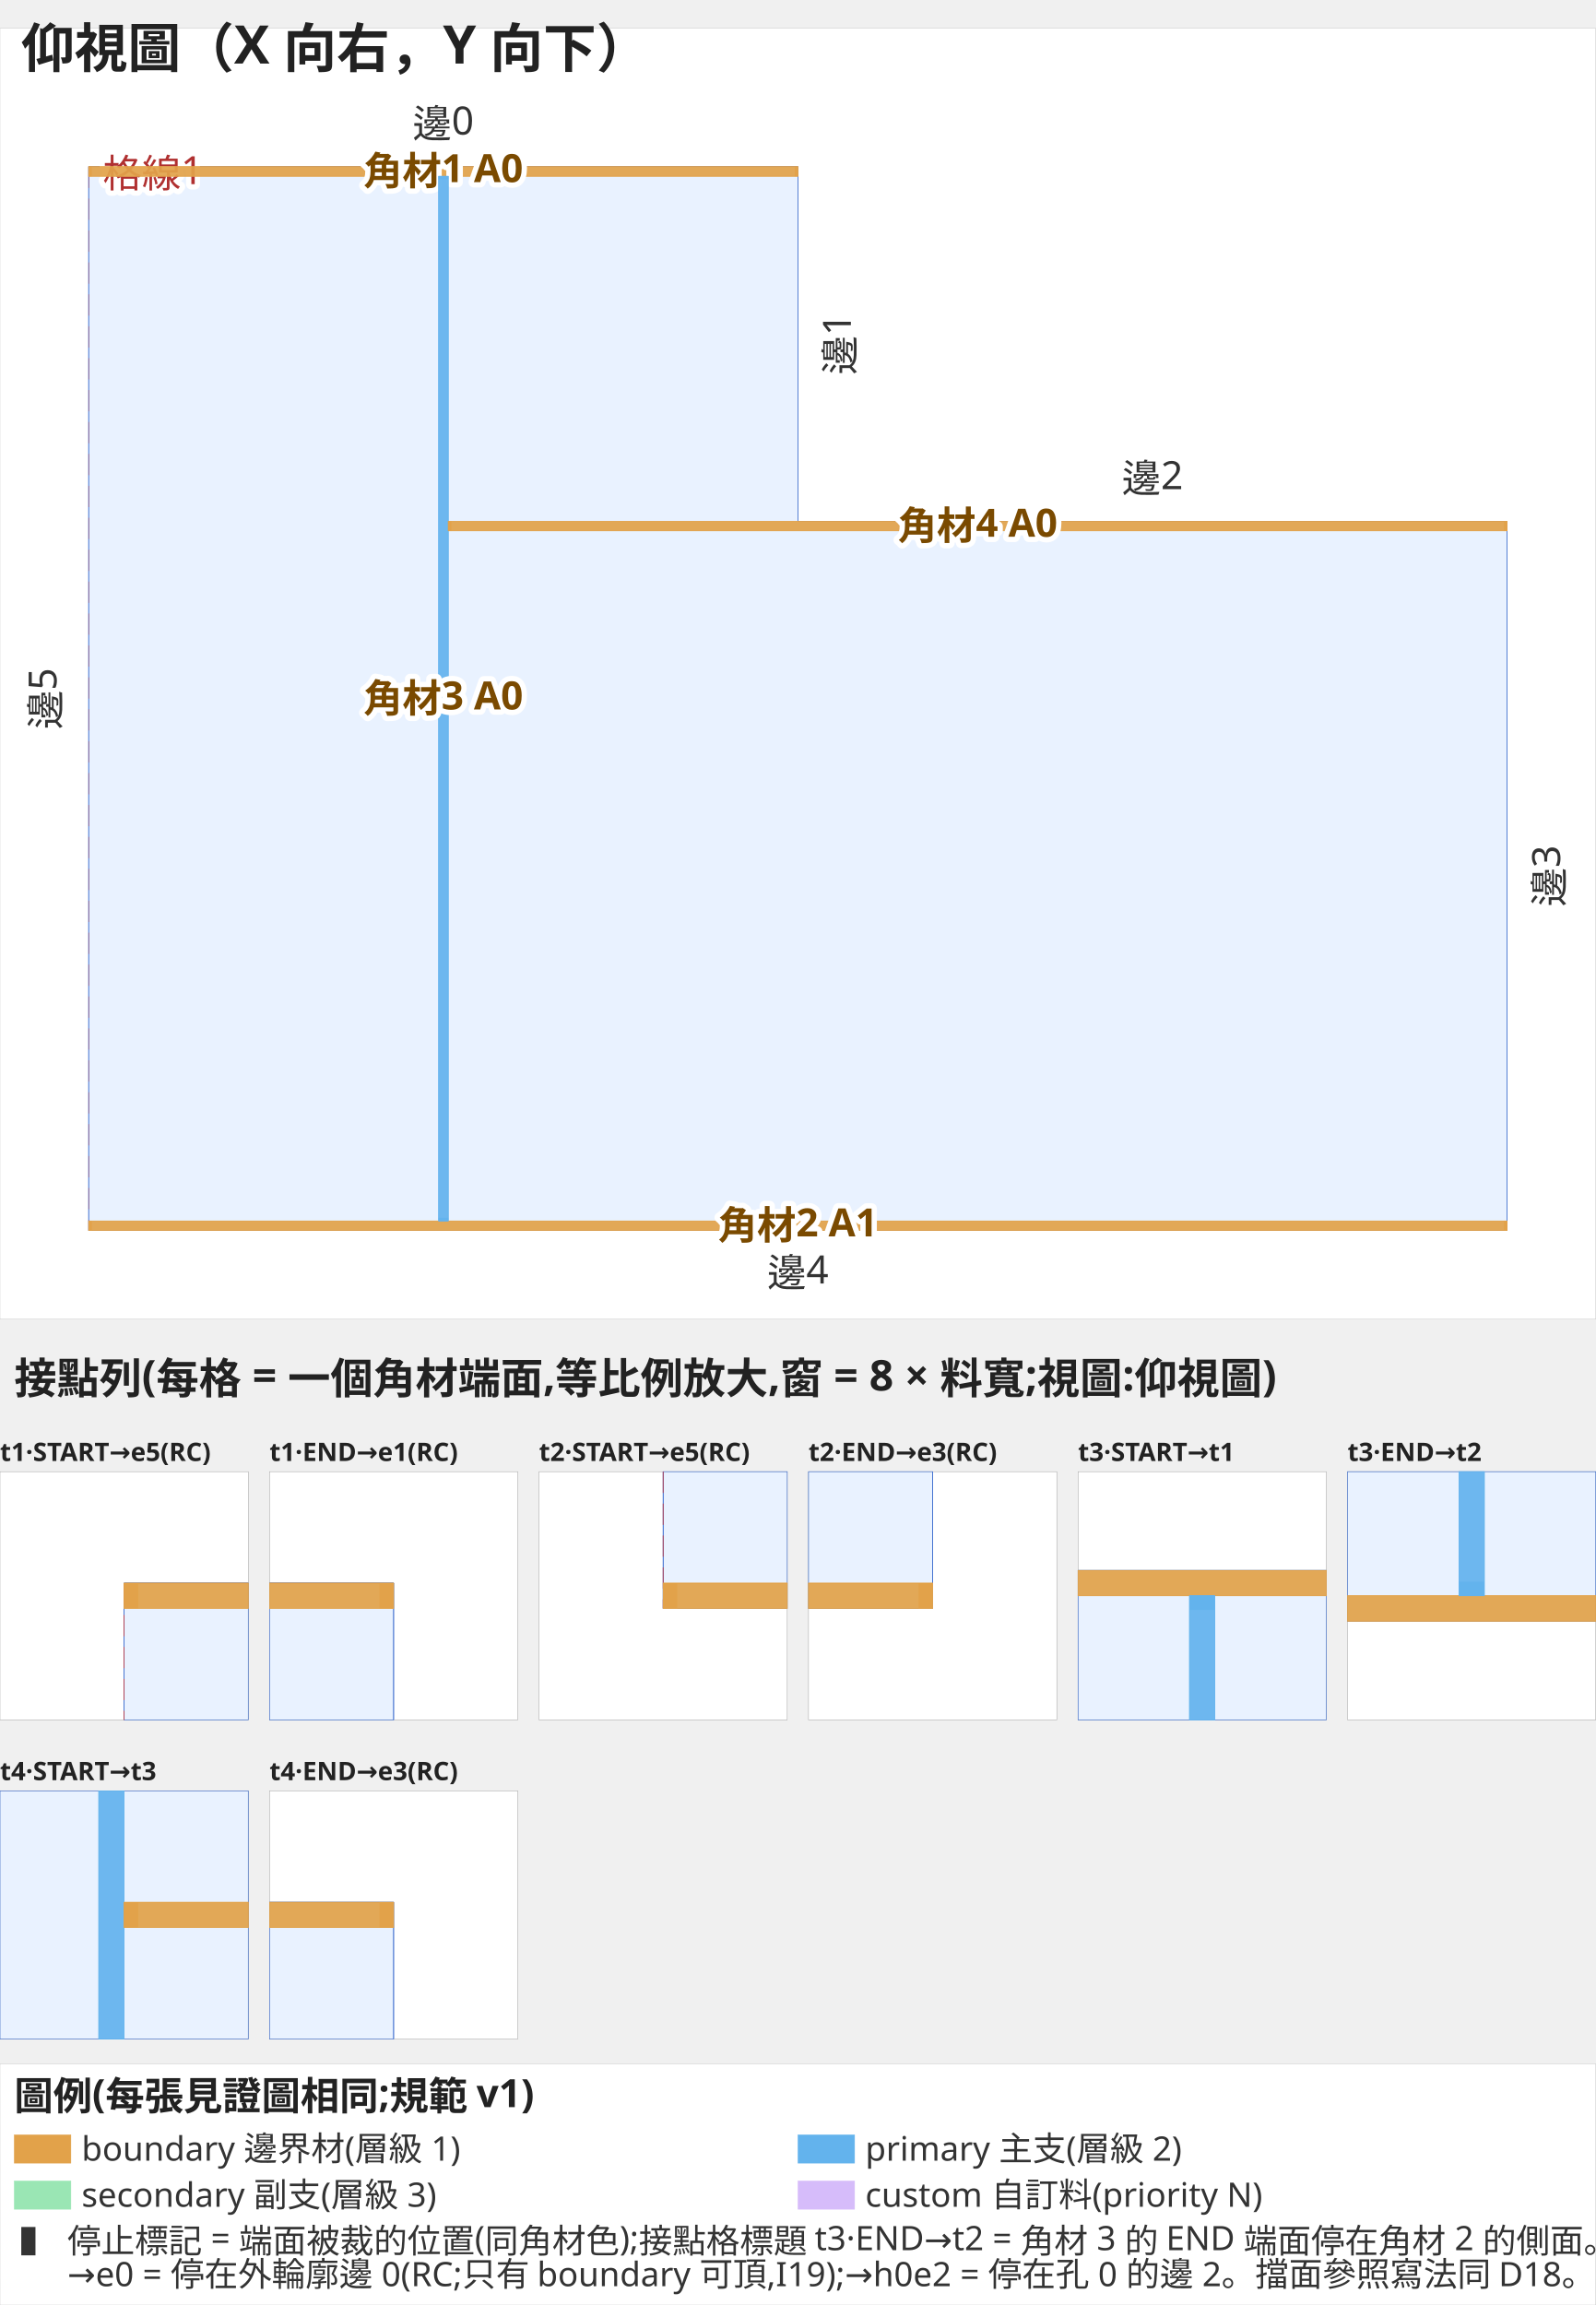
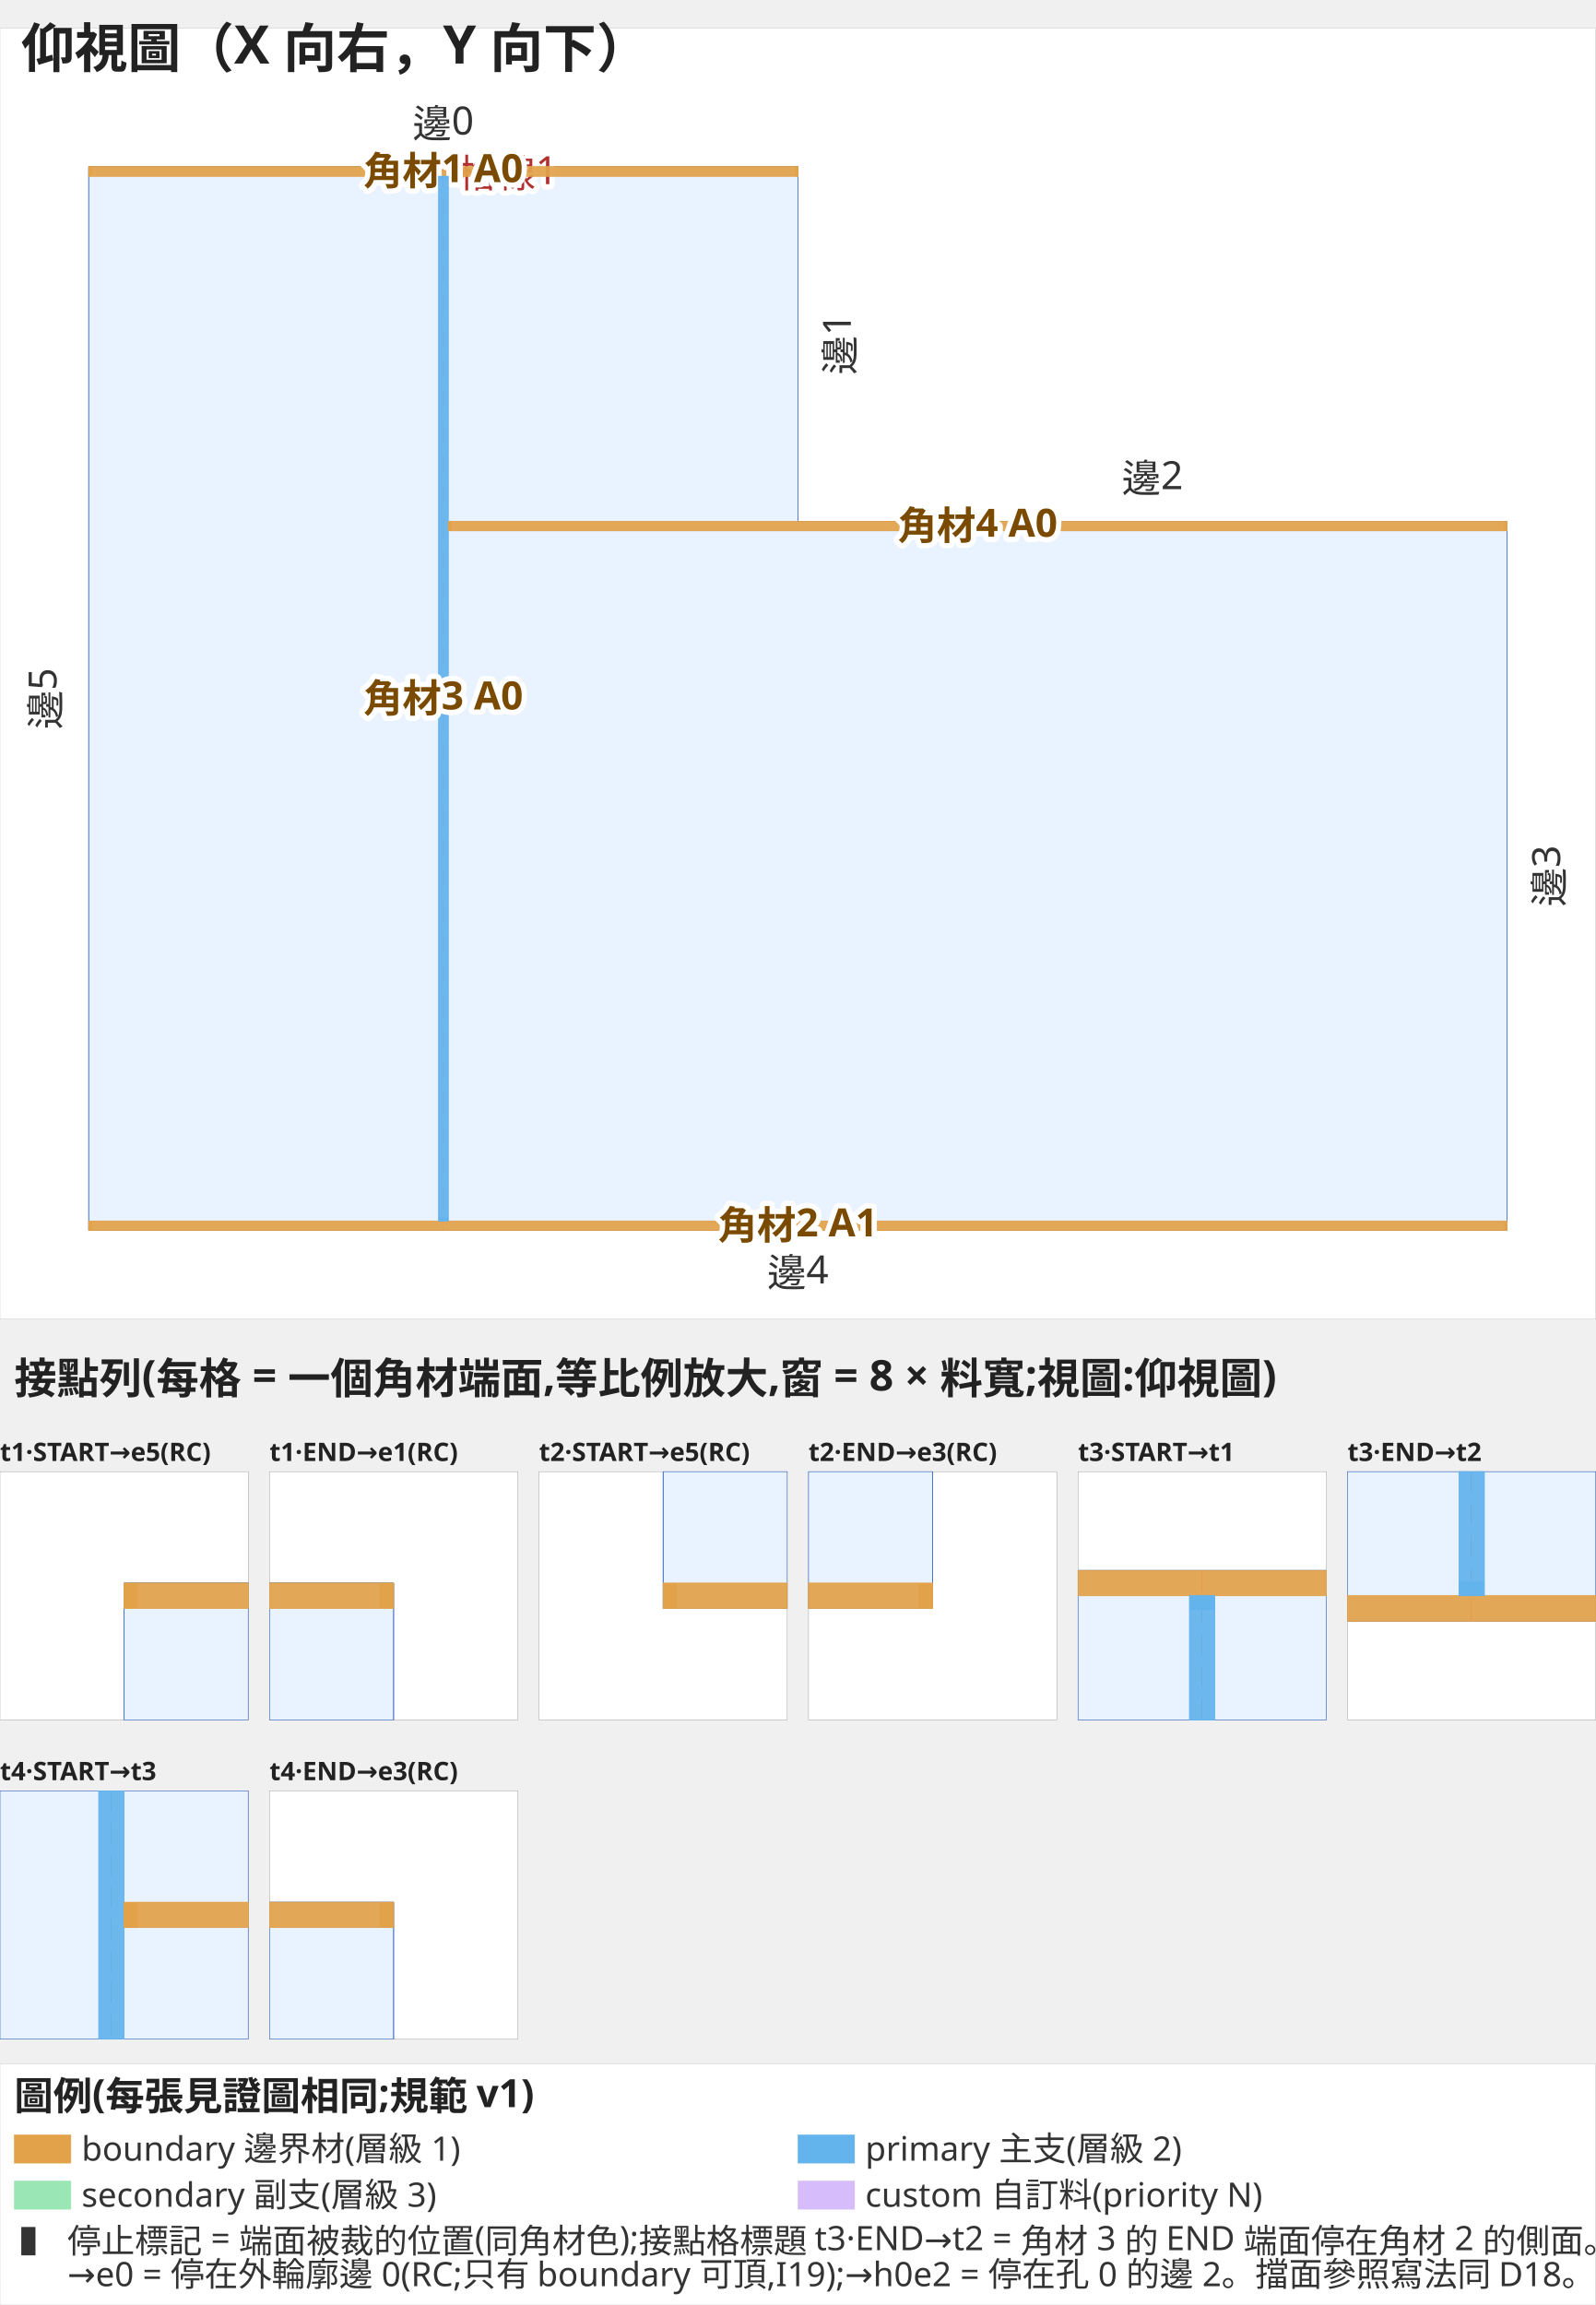
<svg xmlns="http://www.w3.org/2000/svg" width="100%" viewBox="0 1460 4500 6500" data-full="0 1460 4500 6500">
  <style>
  polygon, line, rect { vector-effect: non-scaling-stroke; }
  .frame { fill: #ffffff; stroke: #bbbbbb; stroke-width: 1px; }
  .title { font: bold 150px sans-serif; fill: #222222; }
  .label { font: 110px sans-serif; fill: #333333; text-anchor: middle; dominant-baseline: middle; }
  .guide-label { text-anchor: start; fill: #b03030; }
  .timber-label { fill: #7a4a00; font-weight: bold; }
  .guide-label, .timber-label { paint-order: stroke; stroke: #ffffff; stroke-width: 30px; stroke-linejoin: round; }
  .surface { fill: #dbe9ff; fill-opacity: 0.6; stroke: #3366cc; stroke-width: 1.5px; }
  .hole { fill: #ffffff; stroke: #3366cc; stroke-width: 1.5px; }
  .edge { stroke: #3366cc; stroke-width: 1.5px; }
  .edge-free { stroke: #e08020; stroke-width: 1.5px; stroke-dasharray: 30 15; }
  .guide { stroke: #cc3333; stroke-width: 1px; stroke-dasharray: 60 30; }
  .timber-face { fill: #ffd27f; fill-opacity: 0.5; stroke: #a06000; stroke-width: 1.5px; }
  .timber-face-near { fill-opacity: 0.85; }
</style>
  <style id="witness">.role-boundary{fill:#e2a24a;stroke:#e2a24a}.role-primary{fill:#63b3ed;stroke:#63b3ed}.role-secondary{fill:#9ae6b4;stroke:#9ae6b4}.role-custom{fill:#d6bcfa;stroke:#d6bcfa}.stop{stroke:none}.stop-label{font:bold 110px sans-serif;dominant-baseline:middle;paint-order:stroke;stroke:#ffffff;stroke-width:30px;stroke-linejoin:round}.tile-frame{fill:#ffffff;stroke:#888888;stroke-width:1px}.tile-title{font:bold 72px sans-serif;fill:#222222}.tile line.edge,.tile line.guide,.tile line.edge-free{stroke-width:2px}.legend-title{font:bold 110px sans-serif;fill:#222222}.legend-text{font:95px sans-serif;fill:#333333;dominant-baseline:middle}.legend-box{fill:#ffffff;stroke:#bbbbbb;stroke-width:1px}.section-title{font:bold 120px sans-serif;fill:#222222}</style>
  <g transform="translate(250,1930)" data-view="bottom">
    <rect class="frame" x="-250" y="-390" width="4500" height="3640" />
    <text x="-190" y="-280" class="title">仰視圖（X 向右，Y 向下）</text>
    <polygon points="0,0 2000,0 2000,1000 4000,1000 4000,3000 0,3000" class="surface" />
    <line x1="0" y1="0" x2="2000" y2="0" class="edge" />
    <text x="1000" y="-120" class="label">邊0</text>
    <line x1="2000" y1="0" x2="2000" y2="1000" class="edge" />
    <text x="2120" y="500" class="label" transform="rotate(-90 2120 500)">邊1</text>
    <line x1="2000" y1="1000" x2="4000" y2="1000" class="edge" />
    <text x="3000" y="880" class="label">邊2</text>
    <line x1="4000" y1="1000" x2="4000" y2="3000" class="edge" />
    <text x="4120" y="2000" class="label" transform="rotate(-90 4120 2000)">邊3</text>
    <line x1="4000" y1="3000" x2="0" y2="3000" class="edge" />
    <text x="2000" y="3120" class="label">邊4</text>
    <line x1="0" y1="3000" x2="0" y2="0" class="edge" />
    <text x="-120" y="1500" class="label" transform="rotate(-90 -120 1500)">邊5</text>
-     <line x1="0" y1="0" x2="0" y2="3000" class="guide" />
-     <text x="40" y="20" class="label guide-label">格線1</text>
+     <line x1="1000" y1="0" x2="1000" y2="3000" class="guide" />
+     <text x="1040" y="20" class="label guide-label">格線1</text>
    <polygon points="0,0 2000,0 2000,27 0,27" class="timber-face role-boundary" data-t="1" />
    <polygon points="0,0 0,27 2000,27 2000,0" class="timber-face timber-face-near role-boundary" data-t="1" />
    <text x="1000" y="13" class="label timber-label">角材1 A0</text>
    <polygon points="0,3000 0,2973 4000,2973 4000,3000" class="timber-face role-boundary" data-t="2" />
    <polygon points="0,3000 4000,3000 4000,2973 0,2973" class="timber-face timber-face-near role-boundary" data-t="2" />
    <text x="2000" y="2986" class="label timber-label">角材2 A1</text>
    <polygon points="1014,27 1014,2973 987,2973 987,27" class="timber-face role-primary" data-t="3" />
    <polygon points="1014,27 987,27 987,2973 1014,2973" class="timber-face timber-face-near role-primary" data-t="3" />
    <text x="1000" y="1500" class="label timber-label">角材3 A0</text>
    <polygon points="1014,1000 4000,1000 4000,1027 1014,1027" class="timber-face role-boundary" data-t="4" />
    <polygon points="1014,1000 1014,1027 4000,1027 4000,1000" class="timber-face timber-face-near role-boundary" data-t="4" />
    <text x="2507" y="1013" class="label timber-label">角材4 A0</text>
    <rect x="0" y="0" width="9" height="27" class="stop" fill="#e2a24a" data-joint="t1.START" />
    <rect x="1991" y="0" width="9" height="27" class="stop" fill="#e2a24a" data-joint="t1.END" />
    <rect x="0" y="2973" width="9" height="27" class="stop" fill="#e2a24a" data-joint="t2.START" />
    <rect x="3991" y="2973" width="9" height="27" class="stop" fill="#e2a24a" data-joint="t2.END" />
    <rect x="987" y="27" width="27" height="9" class="stop" fill="#63b3ed" data-joint="t3.START" />
    <rect x="987" y="2964" width="27" height="9" class="stop" fill="#63b3ed" data-joint="t3.END" />
    <rect x="1014" y="1000" width="9" height="27" class="stop" fill="#e2a24a" data-joint="t4.START" />
    <rect x="3991" y="1000" width="9" height="27" class="stop" fill="#e2a24a" data-joint="t4.END" />
  </g>
  <text x="40" y="5390" class="section-title">接點列(每格 = 一個角材端面,等比例放大,窗 = 8 × 料寬;視圖:仰視圖)</text>
  <text x="0" y="5580" class="tile-title">t1·START→e5(RC)</text>
  <rect x="0" y="5610" width="700" height="700" class="tile-frame" />
  <g class="tile" data-joint="t1.START">
    <polygon points="350,6310 350,5924.2 700,5924.2 700,6310" class="surface" />
    <line x1="350" y1="5924.2" x2="700" y2="5924.2" class="edge" />
    <line x1="350" y1="6310" x2="350" y2="5924.2" class="edge" />
-     <line x1="350" y1="5924.2" x2="350" y2="6310" class="guide" />
    <polygon points="350,5924.2 700,5924.2 700,5995.8 350,5995.8" class="timber-face role-boundary" data-t="1" />
    <polygon points="700,5924.2 350,5924.2 350,5995.8 700,5995.8" class="timber-face timber-face-near role-boundary" data-t="1" />
    <polygon points="350,5924.2 389.8,5924.2 389.8,5995.8 350,5995.8" class="stop" data-joint="t1.START" fill="#e2a24a" />
  </g>
  <text x="760" y="5580" class="tile-title">t1·END→e1(RC)</text>
  <rect x="760" y="5610" width="700" height="700" class="tile-frame" />
  <g class="tile" data-joint="t1.END">
    <polygon points="760,6310 760,5924.2 1110,5924.2 1110,6310" class="surface" />
    <line x1="760" y1="5924.2" x2="1110" y2="5924.2" class="edge" />
    <line x1="1110" y1="5924.2" x2="1110" y2="6310" class="edge" />
    <polygon points="760,5924.2 1110,5924.2 1110,5995.8 760,5995.8" class="timber-face role-boundary" data-t="1" />
    <polygon points="760,5924.2 760,5995.8 1110,5995.8 1110,5924.2" class="timber-face timber-face-near role-boundary" data-t="1" />
    <polygon points="1070.2,5924.2 1110,5924.2 1110,5995.8 1070.2,5995.8" class="stop" data-joint="t1.END" fill="#e2a24a" />
  </g>
  <text x="1520" y="5580" class="tile-title">t2·START→e5(RC)</text>
  <rect x="1520" y="5610" width="700" height="700" class="tile-frame" />
  <g class="tile" data-joint="t2.START">
    <polygon points="1870,5610 2220,5610 2220,5995.8 1870,5995.8" class="surface" />
    <line x1="2220" y1="5995.8" x2="1870" y2="5995.8" class="edge" />
    <line x1="1870" y1="5995.8" x2="1870" y2="5610" class="edge" />
-     <line x1="1870" y1="5610" x2="1870" y2="5995.8" class="guide" />
    <polygon points="2220,5995.8 1870,5995.8 1870,5924.2 2220,5924.2" class="timber-face role-boundary" data-t="2" />
    <polygon points="1870,5995.8 2220,5995.8 2220,5924.2 1870,5924.2" class="timber-face timber-face-near role-boundary" data-t="2" />
    <polygon points="1870,5924.2 1909.8,5924.2 1909.8,5995.8 1870,5995.8" class="stop" data-joint="t2.START" fill="#e2a24a" />
  </g>
  <text x="2280" y="5580" class="tile-title">t2·END→e3(RC)</text>
  <rect x="2280" y="5610" width="700" height="700" class="tile-frame" />
  <g class="tile" data-joint="t2.END">
    <polygon points="2280,5610 2630,5610 2630,5995.8 2280,5995.8" class="surface" />
    <line x1="2630" y1="5610" x2="2630" y2="5995.8" class="edge" />
    <line x1="2630" y1="5995.8" x2="2280" y2="5995.8" class="edge" />
    <polygon points="2280,5995.8 2280,5924.2 2630,5924.2 2630,5995.8" class="timber-face role-boundary" data-t="2" />
    <polygon points="2280,5995.8 2630,5995.8 2630,5924.2 2280,5924.2" class="timber-face timber-face-near role-boundary" data-t="2" />
    <polygon points="2590.2,5924.2 2630,5924.2 2630,5995.8 2590.2,5995.8" class="stop" data-joint="t2.END" fill="#e2a24a" />
  </g>
  <text x="3040" y="5580" class="tile-title">t3·START→t1</text>
  <rect x="3040" y="5610" width="700" height="700" class="tile-frame" />
  <g class="tile" data-joint="t3.START">
    <polygon points="3040,6310 3040,5888.4 3740,5888.4 3740,6310" class="surface" />
    <line x1="3040" y1="5888.4" x2="3740" y2="5888.4" class="edge" />
+     <line x1="3388.7" y1="5888.4" x2="3388.7" y2="6310" class="guide" />
    <polygon points="3040,5888.4 3740,5888.4 3740,5960 3040,5960" class="timber-face role-boundary" data-t="1" />
    <polygon points="3740,5888.4 3040,5888.4 3040,5960 3740,5960" class="timber-face timber-face-near role-boundary" data-t="1" />
    <polygon points="3425.8,5960 3425.8,6310 3354.2,6310 3354.2,5960" class="timber-face role-primary" data-t="3" />
    <polygon points="3425.8,6310 3425.8,5960 3354.2,5960 3354.2,6310" class="timber-face timber-face-near role-primary" data-t="3" />
    <polygon points="3354.2,5960 3425.8,5960 3425.8,5999.8 3354.2,5999.8" class="stop" data-joint="t3.START" fill="#63b3ed" />
  </g>
  <text x="3800" y="5580" class="tile-title">t3·END→t2</text>
  <rect x="3800" y="5610" width="700" height="700" class="tile-frame" />
  <g class="tile" data-joint="t3.END">
    <polygon points="3800,5610 4500,5610 4500,6031.6 3800,6031.6" class="surface" />
    <line x1="4500" y1="6031.6" x2="3800" y2="6031.6" class="edge" />
+     <line x1="4148.7" y1="5610" x2="4148.7" y2="6031.6" class="guide" />
    <polygon points="4500,6031.6 3800,6031.6 3800,5960 4500,5960" class="timber-face role-boundary" data-t="2" />
    <polygon points="3800,6031.6 4500,6031.6 4500,5960 3800,5960" class="timber-face timber-face-near role-boundary" data-t="2" />
    <polygon points="4185.8,5610 4185.8,5960 4114.2,5960 4114.2,5610" class="timber-face role-primary" data-t="3" />
    <polygon points="4185.8,5610 4114.2,5610 4114.2,5960 4185.8,5960" class="timber-face timber-face-near role-primary" data-t="3" />
    <polygon points="4114.2,5920.2 4185.8,5920.2 4185.8,5960 4114.2,5960" class="stop" data-joint="t3.END" fill="#63b3ed" />
  </g>
  <text x="0" y="6480" class="tile-title">t4·START→t3</text>
  <rect x="0" y="6510" width="700" height="700" class="tile-frame" />
  <g class="tile" data-joint="t4.START">
    <polygon points="0,7210 0,6510 700,6510 700,7210" class="surface" />
+     <line x1="312.9" y1="6510" x2="312.9" y2="7210" class="guide" />
    <polygon points="350,6510 350,7210 278.4,7210 278.4,6510" class="timber-face role-primary" data-t="3" />
    <polygon points="350,7210 350,6510 278.4,6510 278.4,7210" class="timber-face timber-face-near role-primary" data-t="3" />
    <polygon points="350,6824.2 700,6824.2 700,6895.8 350,6895.8" class="timber-face role-boundary" data-t="4" />
    <polygon points="700,6824.2 350,6824.2 350,6895.8 700,6895.8" class="timber-face timber-face-near role-boundary" data-t="4" />
    <polygon points="350,6824.2 389.8,6824.2 389.8,6895.8 350,6895.8" class="stop" data-joint="t4.START" fill="#e2a24a" />
  </g>
  <text x="760" y="6480" class="tile-title">t4·END→e3(RC)</text>
  <rect x="760" y="6510" width="700" height="700" class="tile-frame" />
  <g class="tile" data-joint="t4.END">
    <polygon points="760,7210 760,6824.2 1110,6824.2 1110,7210" class="surface" />
    <line x1="760" y1="6824.2" x2="1110" y2="6824.2" class="edge" />
    <line x1="1110" y1="6824.2" x2="1110" y2="7210" class="edge" />
    <polygon points="760,6824.2 1110,6824.2 1110,6895.8 760,6895.8" class="timber-face role-boundary" data-t="4" />
    <polygon points="760,6824.2 760,6895.8 1110,6895.8 1110,6824.2" class="timber-face timber-face-near role-boundary" data-t="4" />
    <polygon points="1070.2,6824.2 1110,6824.2 1110,6895.8 1070.2,6895.8" class="stop" data-joint="t4.END" fill="#e2a24a" />
  </g>
  <rect x="0" y="7280" width="4500" height="680" class="legend-box" />
  <text x="40" y="7410" class="legend-title">圖例(每張見證圖相同;規範 v1)</text>
  <rect x="40" y="7480" width="160" height="80" class="role-boundary" />
  <text x="230" y="7520" class="legend-text">boundary 邊界材(層級 1)</text>
  <rect x="2250" y="7480" width="160" height="80" class="role-primary" />
  <text x="2440" y="7520" class="legend-text">primary 主支(層級 2)</text>
  <rect x="40" y="7610" width="160" height="80" class="role-secondary" />
  <text x="230" y="7650" class="legend-text">secondary 副支(層級 3)</text>
  <rect x="2250" y="7610" width="160" height="80" class="role-custom" />
  <text x="2440" y="7650" class="legend-text">custom 自訂料(priority N)</text>
  <rect x="60" y="7740" width="40" height="80" class="stop" fill="#333333" />
  <text x="190" y="7780" class="legend-text">停止標記 = 端面被裁的位置(同角材色);接點格標題 t3·END→t2 = 角材 3 的 END 端面停在角材 2 的側面。</text>
  <text x="190" y="7880" class="legend-text">→e0 = 停在外輪廓邊 0(RC;只有 boundary 可頂,I19);→h0e2 = 停在孔 0 的邊 2。擋面參照寫法同 D18。</text>
</svg>
